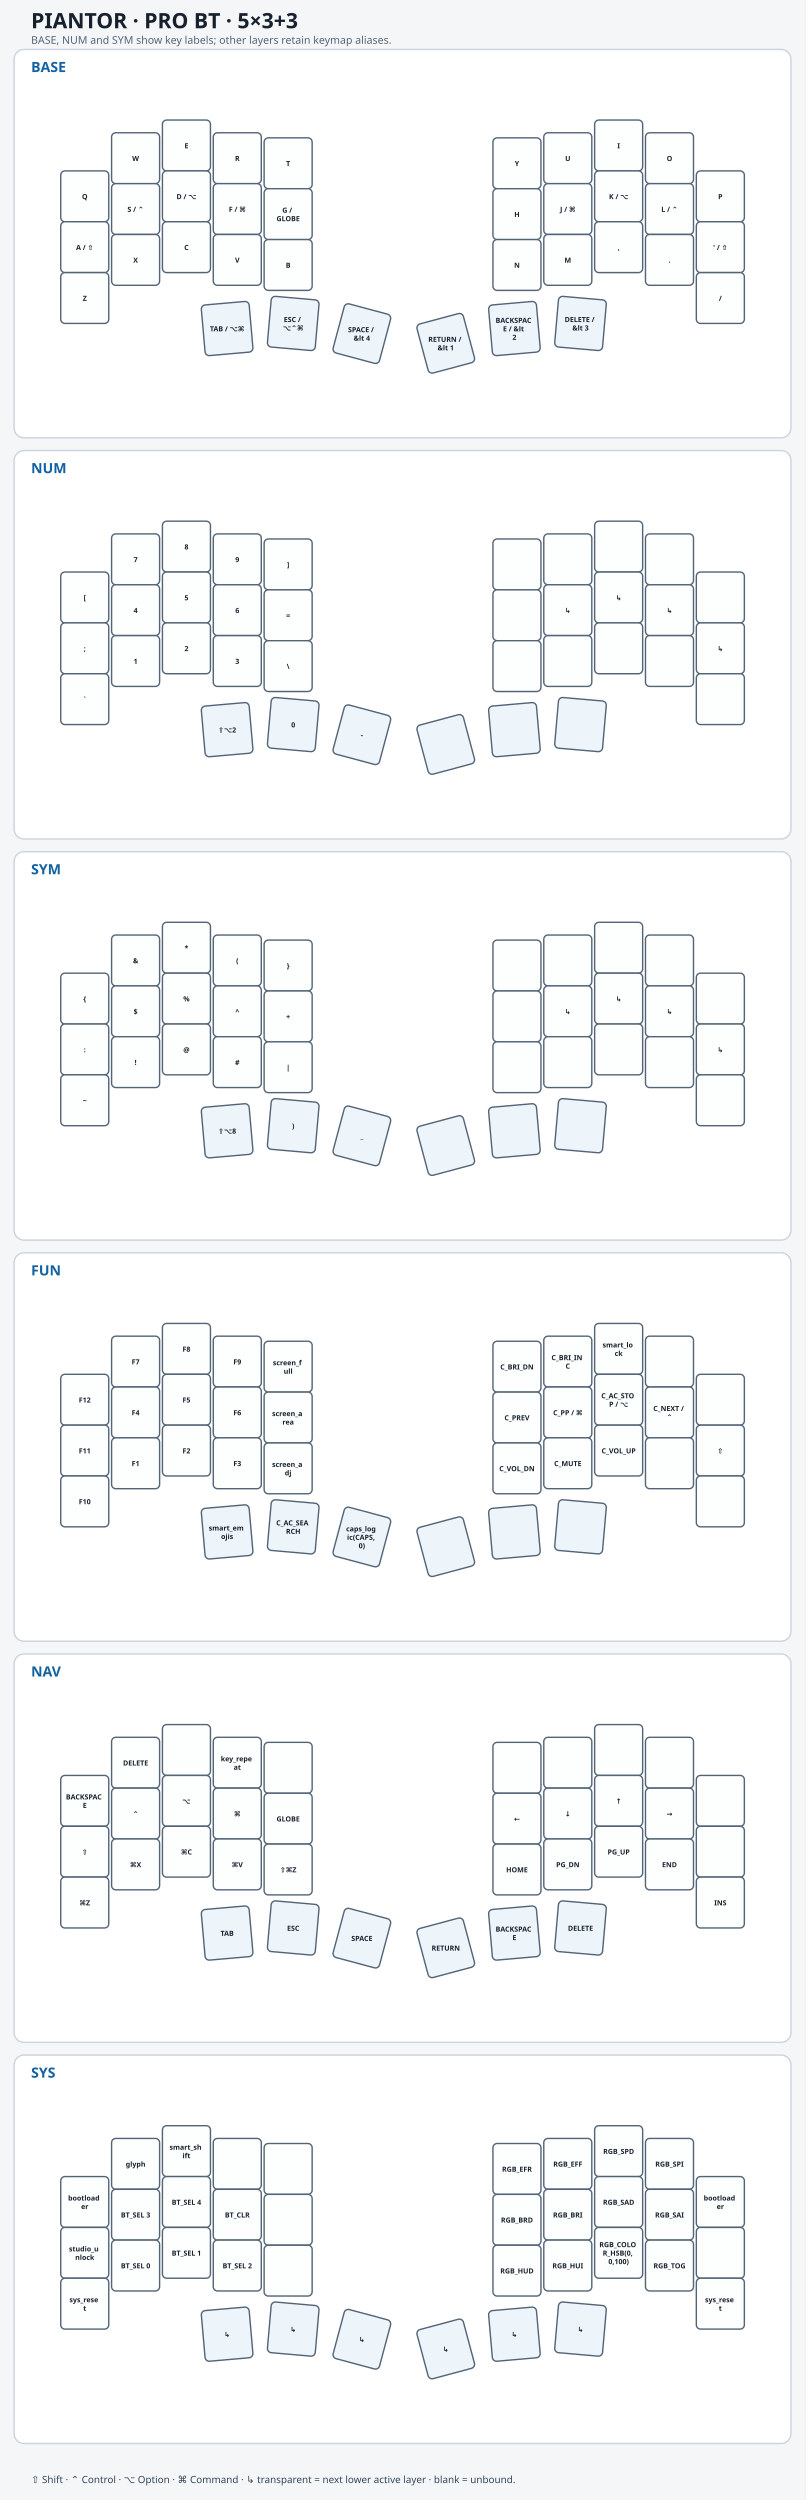
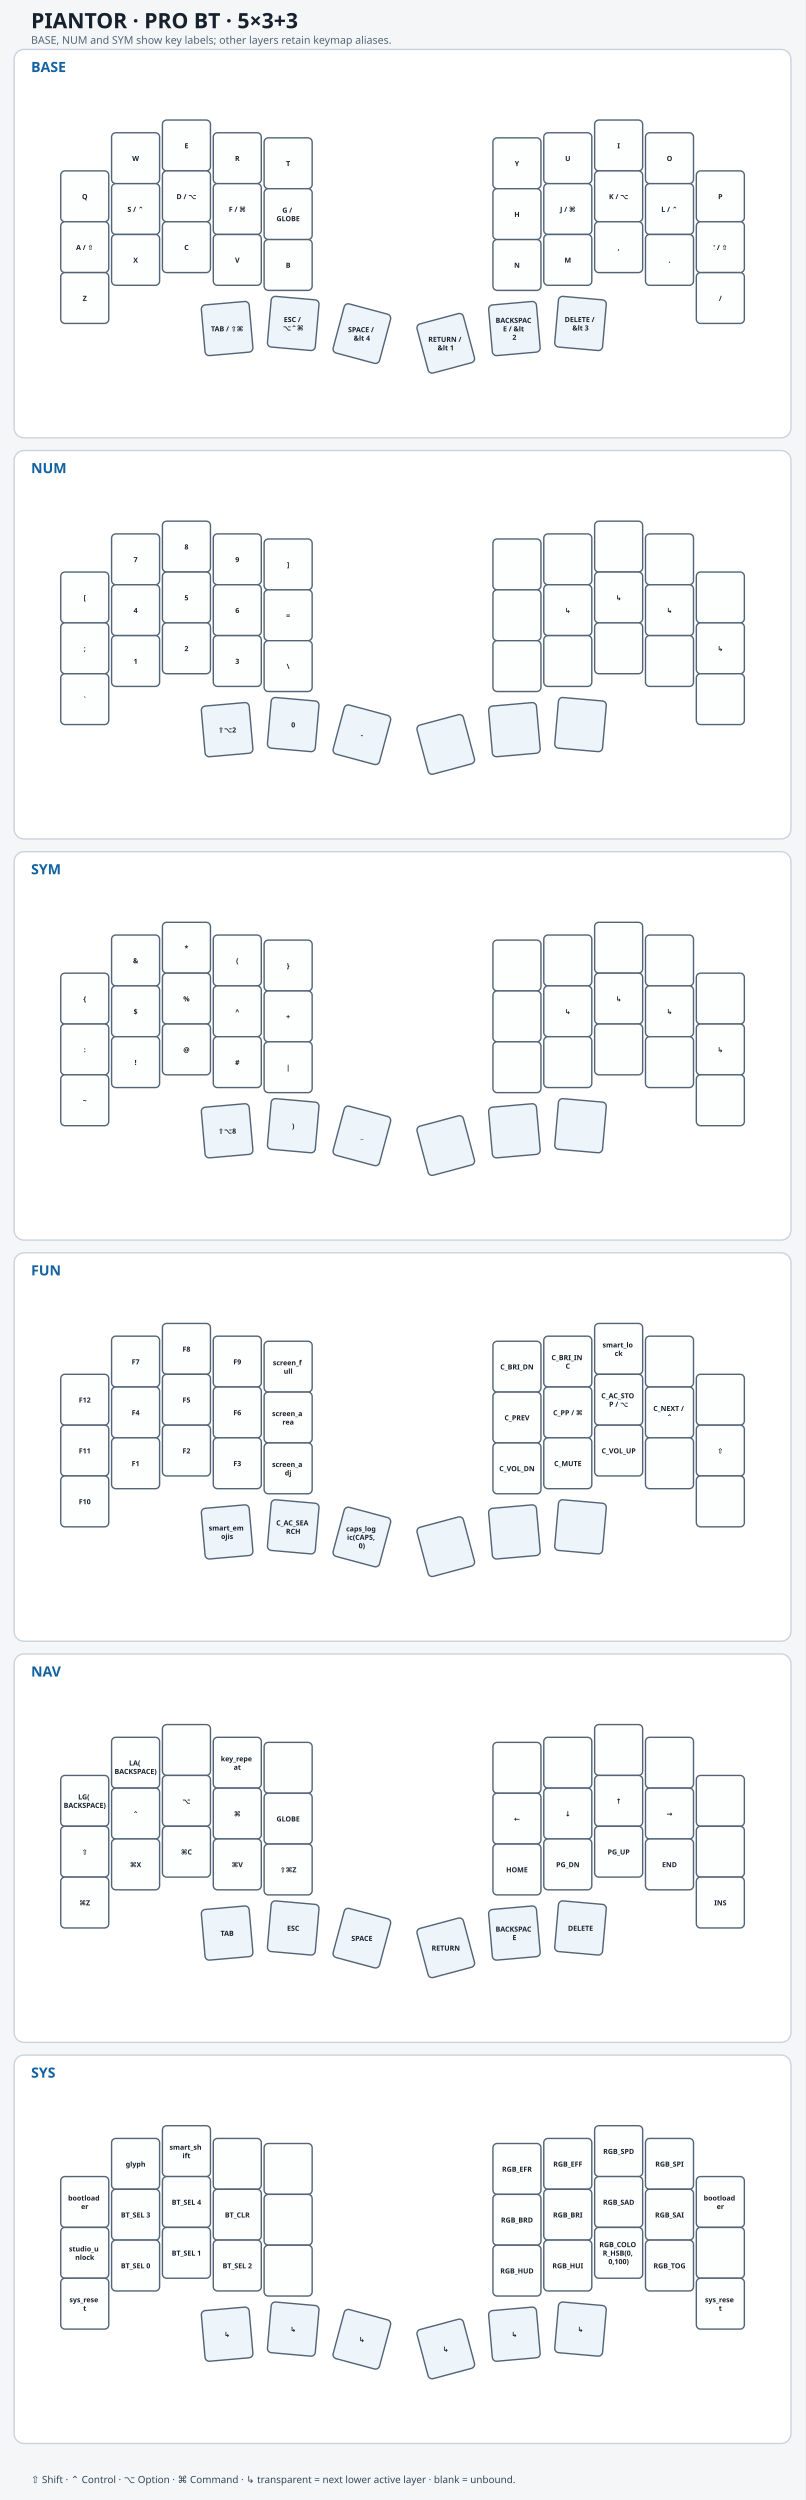
<svg xmlns="http://www.w3.org/2000/svg" width="1140" height="3540" viewBox="0 0 1140 3540">
  <defs>
    <style>
      .bg{fill:#f4f6f8}.card{fill:#fff;stroke:#cbd3dc;stroke-width:2}.key{fill:#fdfefe;stroke:#536477;stroke-width:2}.thumb{fill:#edf4fa;stroke:#536477;stroke-width:2}
      .title{font:700 30px system-ui,sans-serif;fill:#17212d}.sub{font:15px system-ui,sans-serif;fill:#536477}.layer{font:700 20px system-ui,sans-serif;fill:#1261a0}.legend{font:14px system-ui,sans-serif;fill:#34475a}.label{font:600 10px system-ui,sans-serif;fill:#17212d}
      </style>
  </defs>
  <rect class="bg" width="1140" height="3540" />
  <text class="title" x="44" y="40">PIANTOR · PRO BT · 5×3+3</text>
  <text class="sub" x="44" y="62">BASE, NUM and SYM show key labels; other layers retain keymap aliases.</text>
  <rect class="card" x="20" y="70" rx="14" width="1100" height="550" />
  <text class="layer" x="44" y="102">BASE</text>
  <g transform="rotate(0.0 120.0 278.0)">
    <rect class="key" x="86.0" y="242.0" rx="6" width="68" height="72.0" />
  </g>
  <text class="label" text-anchor="middle" x="120.0" y="282.0">
    <tspan x="120.0" dy="0">Q</tspan>
  </text>
  <g transform="rotate(0.0 192.0 224.0)">
    <rect class="key" x="158.0" y="188.0" rx="6" width="68" height="72.0" />
  </g>
  <text class="label" text-anchor="middle" x="192.0" y="228.0">
    <tspan x="192.0" dy="0">W</tspan>
  </text>
  <g transform="rotate(0.0 264.0 206.0)">
    <rect class="key" x="230.0" y="170.0" rx="6" width="68" height="72.0" />
  </g>
  <text class="label" text-anchor="middle" x="264.0" y="210.0">
    <tspan x="264.0" dy="0">E</tspan>
  </text>
  <g transform="rotate(0.0 336.0 224.0)">
    <rect class="key" x="302.0" y="188.0" rx="6" width="68" height="72.0" />
  </g>
  <text class="label" text-anchor="middle" x="336.0" y="228.0">
    <tspan x="336.0" dy="0">R</tspan>
  </text>
  <g transform="rotate(0.0 408.0 231.2)">
    <rect class="key" x="374.0" y="195.2" rx="6" width="68" height="72.0" />
  </g>
  <text class="label" text-anchor="middle" x="408.0" y="235.2">
    <tspan x="408.0" dy="0">T</tspan>
  </text>
  <g transform="rotate(0.0 732.0 231.2)">
    <rect class="key" x="698.0" y="195.2" rx="6" width="68" height="72.0" />
  </g>
  <text class="label" text-anchor="middle" x="732.0" y="235.2">
    <tspan x="732.0" dy="0">Y</tspan>
  </text>
  <g transform="rotate(0.0 804.0 224.0)">
    <rect class="key" x="770.0" y="188.0" rx="6" width="68" height="72.0" />
  </g>
  <text class="label" text-anchor="middle" x="804.0" y="228.0">
    <tspan x="804.0" dy="0">U</tspan>
  </text>
  <g transform="rotate(0.0 876.0 206.0)">
    <rect class="key" x="842.0" y="170.0" rx="6" width="68" height="72.0" />
  </g>
  <text class="label" text-anchor="middle" x="876.0" y="210.0">
    <tspan x="876.0" dy="0">I</tspan>
  </text>
  <g transform="rotate(0.0 948.0 224.0)">
    <rect class="key" x="914.0" y="188.0" rx="6" width="68" height="72.0" />
  </g>
  <text class="label" text-anchor="middle" x="948.0" y="228.0">
    <tspan x="948.0" dy="0">O</tspan>
  </text>
  <g transform="rotate(0.0 1020.0 278.0)">
    <rect class="key" x="986.0" y="242.0" rx="6" width="68" height="72.0" />
  </g>
  <text class="label" text-anchor="middle" x="1020.0" y="282.0">
    <tspan x="1020.0" dy="0">P</tspan>
  </text>
  <g transform="rotate(0.0 120.0 350.0)">
    <rect class="key" x="86.0" y="314.0" rx="6" width="68" height="72.0" />
  </g>
  <text class="label" text-anchor="middle" x="120.0" y="354.0">
    <tspan x="120.0" dy="0">A / ⇧</tspan>
  </text>
  <g transform="rotate(0.0 192.0 296.0)">
    <rect class="key" x="158.0" y="260.0" rx="6" width="68" height="72.0" />
  </g>
  <text class="label" text-anchor="middle" x="192.0" y="300.0">
    <tspan x="192.0" dy="0">S / ⌃</tspan>
  </text>
  <g transform="rotate(0.0 264.0 278.0)">
    <rect class="key" x="230.0" y="242.0" rx="6" width="68" height="72.0" />
  </g>
  <text class="label" text-anchor="middle" x="264.0" y="282.0">
    <tspan x="264.0" dy="0">D / ⌥</tspan>
  </text>
  <g transform="rotate(0.0 336.0 296.0)">
    <rect class="key" x="302.0" y="260.0" rx="6" width="68" height="72.0" />
  </g>
  <text class="label" text-anchor="middle" x="336.0" y="300.0">
    <tspan x="336.0" dy="0">F / ⌘</tspan>
  </text>
  <g transform="rotate(0.0 408.0 303.2)">
    <rect class="key" x="374.0" y="267.2" rx="6" width="68" height="72.0" />
  </g>
  <text class="label" text-anchor="middle" x="408.0" y="301.2">
    <tspan x="408.0" dy="0">G /</tspan>
    <tspan x="408.0" dy="12">GLOBE</tspan>
  </text>
  <g transform="rotate(0.0 732.0 303.2)">
    <rect class="key" x="698.0" y="267.2" rx="6" width="68" height="72.0" />
  </g>
  <text class="label" text-anchor="middle" x="732.0" y="307.2">
    <tspan x="732.0" dy="0">H</tspan>
  </text>
  <g transform="rotate(0.0 804.0 296.0)">
    <rect class="key" x="770.0" y="260.0" rx="6" width="68" height="72.0" />
  </g>
  <text class="label" text-anchor="middle" x="804.0" y="300.0">
    <tspan x="804.0" dy="0">J / ⌘</tspan>
  </text>
  <g transform="rotate(0.0 876.0 278.0)">
    <rect class="key" x="842.0" y="242.0" rx="6" width="68" height="72.0" />
  </g>
  <text class="label" text-anchor="middle" x="876.0" y="282.0">
    <tspan x="876.0" dy="0">K / ⌥</tspan>
  </text>
  <g transform="rotate(0.0 948.0 296.0)">
    <rect class="key" x="914.0" y="260.0" rx="6" width="68" height="72.0" />
  </g>
  <text class="label" text-anchor="middle" x="948.0" y="300.0">
    <tspan x="948.0" dy="0">L / ⌃</tspan>
  </text>
  <g transform="rotate(0.0 1020.0 350.0)">
    <rect class="key" x="986.0" y="314.0" rx="6" width="68" height="72.0" />
  </g>
  <text class="label" text-anchor="middle" x="1020.0" y="354.0">
    <tspan x="1020.0" dy="0">' / ⇧</tspan>
  </text>
  <g transform="rotate(0.0 120.0 422.0)">
    <rect class="key" x="86.0" y="386.0" rx="6" width="68" height="72.0" />
  </g>
  <text class="label" text-anchor="middle" x="120.0" y="426.0">
    <tspan x="120.0" dy="0">Z</tspan>
  </text>
  <g transform="rotate(0.0 192.0 368.0)">
    <rect class="key" x="158.0" y="332.0" rx="6" width="68" height="72.0" />
  </g>
  <text class="label" text-anchor="middle" x="192.0" y="372.0">
    <tspan x="192.0" dy="0">X</tspan>
  </text>
  <g transform="rotate(0.0 264.0 350.0)">
    <rect class="key" x="230.0" y="314.0" rx="6" width="68" height="72.0" />
  </g>
  <text class="label" text-anchor="middle" x="264.0" y="354.0">
    <tspan x="264.0" dy="0">C</tspan>
  </text>
  <g transform="rotate(0.0 336.0 368.0)">
    <rect class="key" x="302.0" y="332.0" rx="6" width="68" height="72.0" />
  </g>
  <text class="label" text-anchor="middle" x="336.0" y="372.0">
    <tspan x="336.0" dy="0">V</tspan>
  </text>
  <g transform="rotate(0.0 408.0 375.2)">
    <rect class="key" x="374.0" y="339.2" rx="6" width="68" height="72.0" />
  </g>
  <text class="label" text-anchor="middle" x="408.0" y="379.2">
    <tspan x="408.0" dy="0">B</tspan>
  </text>
  <g transform="rotate(0.0 732.0 375.2)">
    <rect class="key" x="698.0" y="339.2" rx="6" width="68" height="72.0" />
  </g>
  <text class="label" text-anchor="middle" x="732.0" y="379.2">
    <tspan x="732.0" dy="0">N</tspan>
  </text>
  <g transform="rotate(0.0 804.0 368.0)">
    <rect class="key" x="770.0" y="332.0" rx="6" width="68" height="72.0" />
  </g>
  <text class="label" text-anchor="middle" x="804.0" y="372.0">
    <tspan x="804.0" dy="0">M</tspan>
  </text>
  <g transform="rotate(0.0 876.0 350.0)">
    <rect class="key" x="842.0" y="314.0" rx="6" width="68" height="72.0" />
  </g>
  <text class="label" text-anchor="middle" x="876.0" y="354.0">
    <tspan x="876.0" dy="0">,</tspan>
  </text>
  <g transform="rotate(0.0 948.0 368.0)">
    <rect class="key" x="914.0" y="332.0" rx="6" width="68" height="72.0" />
  </g>
  <text class="label" text-anchor="middle" x="948.0" y="372.0">
    <tspan x="948.0" dy="0">.</tspan>
  </text>
  <g transform="rotate(0.0 1020.0 422.0)">
    <rect class="key" x="986.0" y="386.0" rx="6" width="68" height="72.0" />
  </g>
  <text class="label" text-anchor="middle" x="1020.0" y="426.0">
    <tspan x="1020.0" dy="0">/</tspan>
  </text>
  <g transform="rotate(-5.0 321.6 465.2)">
    <rect class="thumb" x="287.6" y="429.2" rx="6" width="68" height="72.0" />
  </g>
  <text class="label" text-anchor="middle" x="321.6" y="469.2">
-     <tspan x="321.6" dy="0">TAB / ⌥⌘</tspan>
+     <tspan x="321.6" dy="0">TAB / ⇧⌘</tspan>
  </text>
  <g transform="rotate(5.0 415.2 458.0)">
    <rect class="thumb" x="381.2" y="422.0" rx="6" width="68" height="72.0" />
  </g>
  <text class="label" text-anchor="middle" x="415.2" y="456.0">
    <tspan x="415.2" dy="0">ESC /</tspan>
    <tspan x="415.2" dy="12">⌥⌃⌘</tspan>
  </text>
  <g transform="rotate(15.0 512.4 472.4)">
    <rect class="thumb" x="478.4" y="436.4" rx="6" width="68" height="72.0" />
  </g>
  <text class="label" text-anchor="middle" x="512.4" y="470.4">
    <tspan x="512.4" dy="0">SPACE /</tspan>
    <tspan x="512.4" dy="12">&amp;lt 4</tspan>
  </text>
  <g transform="rotate(-15.0 631.2 486.1)">
    <rect class="thumb" x="597.2" y="450.1" rx="6" width="68" height="72.0" />
  </g>
  <text class="label" text-anchor="middle" x="631.2" y="484.1">
    <tspan x="631.2" dy="0">RETURN /</tspan>
    <tspan x="631.2" dy="12">&amp;lt 1</tspan>
  </text>
  <g transform="rotate(-5.0 728.4 465.2)">
    <rect class="thumb" x="694.4" y="429.2" rx="6" width="68" height="72.0" />
  </g>
  <text class="label" text-anchor="middle" x="728.4" y="457.2">
    <tspan x="728.4" dy="0">BACKSPAC</tspan>
    <tspan x="728.4" dy="12">E / &amp;lt</tspan>
    <tspan x="728.4" dy="12">2</tspan>
  </text>
  <g transform="rotate(5.0 822.0 458.0)">
    <rect class="thumb" x="788.0" y="422.0" rx="6" width="68" height="72.0" />
  </g>
  <text class="label" text-anchor="middle" x="822.0" y="456.0">
    <tspan x="822.0" dy="0">DELETE /</tspan>
    <tspan x="822.0" dy="12">&amp;lt 3</tspan>
  </text>
  <rect class="card" x="20" y="638" rx="14" width="1100" height="550" />
  <text class="layer" x="44" y="670">NUM</text>
  <g transform="rotate(0.0 120.0 846.0)">
    <rect class="key" x="86.0" y="810.0" rx="6" width="68" height="72.0" />
  </g>
  <text class="label" text-anchor="middle" x="120.0" y="850.0">
    <tspan x="120.0" dy="0">[</tspan>
  </text>
  <g transform="rotate(0.0 192.0 792.0)">
    <rect class="key" x="158.0" y="756.0" rx="6" width="68" height="72.0" />
  </g>
  <text class="label" text-anchor="middle" x="192.0" y="796.0">
    <tspan x="192.0" dy="0">7</tspan>
  </text>
  <g transform="rotate(0.0 264.0 774.0)">
    <rect class="key" x="230.0" y="738.0" rx="6" width="68" height="72.0" />
  </g>
  <text class="label" text-anchor="middle" x="264.0" y="778.0">
    <tspan x="264.0" dy="0">8</tspan>
  </text>
  <g transform="rotate(0.0 336.0 792.0)">
    <rect class="key" x="302.0" y="756.0" rx="6" width="68" height="72.0" />
  </g>
  <text class="label" text-anchor="middle" x="336.0" y="796.0">
    <tspan x="336.0" dy="0">9</tspan>
  </text>
  <g transform="rotate(0.0 408.0 799.2)">
    <rect class="key" x="374.0" y="763.2" rx="6" width="68" height="72.0" />
  </g>
  <text class="label" text-anchor="middle" x="408.0" y="803.2">
    <tspan x="408.0" dy="0">]</tspan>
  </text>
  <g transform="rotate(0.0 732.0 799.2)">
    <rect class="key" x="698.0" y="763.2" rx="6" width="68" height="72.0" />
  </g>
  <g transform="rotate(0.0 804.0 792.0)">
    <rect class="key" x="770.0" y="756.0" rx="6" width="68" height="72.0" />
  </g>
  <g transform="rotate(0.0 876.0 774.0)">
    <rect class="key" x="842.0" y="738.0" rx="6" width="68" height="72.0" />
  </g>
  <g transform="rotate(0.0 948.0 792.0)">
    <rect class="key" x="914.0" y="756.0" rx="6" width="68" height="72.0" />
  </g>
  <g transform="rotate(0.0 1020.0 846.0)">
    <rect class="key" x="986.0" y="810.0" rx="6" width="68" height="72.0" />
  </g>
  <g transform="rotate(0.0 120.0 918.0)">
    <rect class="key" x="86.0" y="882.0" rx="6" width="68" height="72.0" />
  </g>
  <text class="label" text-anchor="middle" x="120.0" y="922.0">
    <tspan x="120.0" dy="0">;</tspan>
  </text>
  <g transform="rotate(0.0 192.0 864.0)">
    <rect class="key" x="158.0" y="828.0" rx="6" width="68" height="72.0" />
  </g>
  <text class="label" text-anchor="middle" x="192.0" y="868.0">
    <tspan x="192.0" dy="0">4</tspan>
  </text>
  <g transform="rotate(0.0 264.0 846.0)">
    <rect class="key" x="230.0" y="810.0" rx="6" width="68" height="72.0" />
  </g>
  <text class="label" text-anchor="middle" x="264.0" y="850.0">
    <tspan x="264.0" dy="0">5</tspan>
  </text>
  <g transform="rotate(0.0 336.0 864.0)">
    <rect class="key" x="302.0" y="828.0" rx="6" width="68" height="72.0" />
  </g>
  <text class="label" text-anchor="middle" x="336.0" y="868.0">
    <tspan x="336.0" dy="0">6</tspan>
  </text>
  <g transform="rotate(0.0 408.0 871.2)">
    <rect class="key" x="374.0" y="835.2" rx="6" width="68" height="72.0" />
  </g>
  <text class="label" text-anchor="middle" x="408.0" y="875.2">
    <tspan x="408.0" dy="0">=</tspan>
  </text>
  <g transform="rotate(0.0 732.0 871.2)">
    <rect class="key" x="698.0" y="835.2" rx="6" width="68" height="72.0" />
  </g>
  <g transform="rotate(0.0 804.0 864.0)">
    <rect class="key" x="770.0" y="828.0" rx="6" width="68" height="72.0" />
  </g>
  <text class="label" text-anchor="middle" x="804.0" y="868.0">
    <tspan x="804.0" dy="0">↳</tspan>
  </text>
  <g transform="rotate(0.0 876.0 846.0)">
    <rect class="key" x="842.0" y="810.0" rx="6" width="68" height="72.0" />
  </g>
  <text class="label" text-anchor="middle" x="876.0" y="850.0">
    <tspan x="876.0" dy="0">↳</tspan>
  </text>
  <g transform="rotate(0.0 948.0 864.0)">
    <rect class="key" x="914.0" y="828.0" rx="6" width="68" height="72.0" />
  </g>
  <text class="label" text-anchor="middle" x="948.0" y="868.0">
    <tspan x="948.0" dy="0">↳</tspan>
  </text>
  <g transform="rotate(0.0 1020.0 918.0)">
    <rect class="key" x="986.0" y="882.0" rx="6" width="68" height="72.0" />
  </g>
  <text class="label" text-anchor="middle" x="1020.0" y="922.0">
    <tspan x="1020.0" dy="0">↳</tspan>
  </text>
  <g transform="rotate(0.0 120.0 990.0)">
    <rect class="key" x="86.0" y="954.0" rx="6" width="68" height="72.0" />
  </g>
  <text class="label" text-anchor="middle" x="120.0" y="994.0">
    <tspan x="120.0" dy="0">`</tspan>
  </text>
  <g transform="rotate(0.0 192.0 936.0)">
    <rect class="key" x="158.0" y="900.0" rx="6" width="68" height="72.0" />
  </g>
  <text class="label" text-anchor="middle" x="192.0" y="940.0">
    <tspan x="192.0" dy="0">1</tspan>
  </text>
  <g transform="rotate(0.0 264.0 918.0)">
    <rect class="key" x="230.0" y="882.0" rx="6" width="68" height="72.0" />
  </g>
  <text class="label" text-anchor="middle" x="264.0" y="922.0">
    <tspan x="264.0" dy="0">2</tspan>
  </text>
  <g transform="rotate(0.0 336.0 936.0)">
    <rect class="key" x="302.0" y="900.0" rx="6" width="68" height="72.0" />
  </g>
  <text class="label" text-anchor="middle" x="336.0" y="940.0">
    <tspan x="336.0" dy="0">3</tspan>
  </text>
  <g transform="rotate(0.0 408.0 943.2)">
    <rect class="key" x="374.0" y="907.2" rx="6" width="68" height="72.0" />
  </g>
  <text class="label" text-anchor="middle" x="408.0" y="947.2">
    <tspan x="408.0" dy="0">\</tspan>
  </text>
  <g transform="rotate(0.0 732.0 943.2)">
    <rect class="key" x="698.0" y="907.2" rx="6" width="68" height="72.0" />
  </g>
  <g transform="rotate(0.0 804.0 936.0)">
    <rect class="key" x="770.0" y="900.0" rx="6" width="68" height="72.0" />
  </g>
  <g transform="rotate(0.0 876.0 918.0)">
    <rect class="key" x="842.0" y="882.0" rx="6" width="68" height="72.0" />
  </g>
  <g transform="rotate(0.0 948.0 936.0)">
    <rect class="key" x="914.0" y="900.0" rx="6" width="68" height="72.0" />
  </g>
  <g transform="rotate(0.0 1020.0 990.0)">
    <rect class="key" x="986.0" y="954.0" rx="6" width="68" height="72.0" />
  </g>
  <g transform="rotate(-5.0 321.6 1033.2)">
    <rect class="thumb" x="287.6" y="997.2" rx="6" width="68" height="72.0" />
  </g>
  <text class="label" text-anchor="middle" x="321.6" y="1037.2">
    <tspan x="321.6" dy="0">⇧⌥2</tspan>
  </text>
  <g transform="rotate(5.0 415.2 1026.0)">
    <rect class="thumb" x="381.2" y="990.0" rx="6" width="68" height="72.0" />
  </g>
  <text class="label" text-anchor="middle" x="415.2" y="1030.0">
    <tspan x="415.2" dy="0">0</tspan>
  </text>
  <g transform="rotate(15.0 512.4 1040.4)">
    <rect class="thumb" x="478.4" y="1004.4" rx="6" width="68" height="72.0" />
  </g>
  <text class="label" text-anchor="middle" x="512.4" y="1044.4">
    <tspan x="512.4" dy="0">-</tspan>
  </text>
  <g transform="rotate(-15.0 631.2 1054.1)">
    <rect class="thumb" x="597.2" y="1018.1" rx="6" width="68" height="72.0" />
  </g>
  <g transform="rotate(-5.0 728.4 1033.2)">
    <rect class="thumb" x="694.4" y="997.2" rx="6" width="68" height="72.0" />
  </g>
  <g transform="rotate(5.0 822.0 1026.0)">
    <rect class="thumb" x="788.0" y="990.0" rx="6" width="68" height="72.0" />
  </g>
  <rect class="card" x="20" y="1206" rx="14" width="1100" height="550" />
  <text class="layer" x="44" y="1238">SYM</text>
  <g transform="rotate(0.0 120.0 1414.0)">
    <rect class="key" x="86.0" y="1378.0" rx="6" width="68" height="72.0" />
  </g>
  <text class="label" text-anchor="middle" x="120.0" y="1418.0">
    <tspan x="120.0" dy="0">{</tspan>
  </text>
  <g transform="rotate(0.0 192.0 1360.0)">
    <rect class="key" x="158.0" y="1324.0" rx="6" width="68" height="72.0" />
  </g>
  <text class="label" text-anchor="middle" x="192.0" y="1364.0">
    <tspan x="192.0" dy="0">&amp;</tspan>
  </text>
  <g transform="rotate(0.0 264.0 1342.0)">
    <rect class="key" x="230.0" y="1306.0" rx="6" width="68" height="72.0" />
  </g>
  <text class="label" text-anchor="middle" x="264.0" y="1346.0">
    <tspan x="264.0" dy="0">*</tspan>
  </text>
  <g transform="rotate(0.0 336.0 1360.0)">
    <rect class="key" x="302.0" y="1324.0" rx="6" width="68" height="72.0" />
  </g>
  <text class="label" text-anchor="middle" x="336.0" y="1364.0">
    <tspan x="336.0" dy="0">(</tspan>
  </text>
  <g transform="rotate(0.0 408.0 1367.2)">
    <rect class="key" x="374.0" y="1331.2" rx="6" width="68" height="72.0" />
  </g>
  <text class="label" text-anchor="middle" x="408.0" y="1371.2">
    <tspan x="408.0" dy="0">}</tspan>
  </text>
  <g transform="rotate(0.0 732.0 1367.2)">
    <rect class="key" x="698.0" y="1331.2" rx="6" width="68" height="72.0" />
  </g>
  <g transform="rotate(0.0 804.0 1360.0)">
    <rect class="key" x="770.0" y="1324.0" rx="6" width="68" height="72.0" />
  </g>
  <g transform="rotate(0.0 876.0 1342.0)">
    <rect class="key" x="842.0" y="1306.0" rx="6" width="68" height="72.0" />
  </g>
  <g transform="rotate(0.0 948.0 1360.0)">
    <rect class="key" x="914.0" y="1324.0" rx="6" width="68" height="72.0" />
  </g>
  <g transform="rotate(0.0 1020.0 1414.0)">
    <rect class="key" x="986.0" y="1378.0" rx="6" width="68" height="72.0" />
  </g>
  <g transform="rotate(0.0 120.0 1486.0)">
    <rect class="key" x="86.0" y="1450.0" rx="6" width="68" height="72.0" />
  </g>
  <text class="label" text-anchor="middle" x="120.0" y="1490.0">
    <tspan x="120.0" dy="0">:</tspan>
  </text>
  <g transform="rotate(0.0 192.0 1432.0)">
    <rect class="key" x="158.0" y="1396.0" rx="6" width="68" height="72.0" />
  </g>
  <text class="label" text-anchor="middle" x="192.0" y="1436.0">
    <tspan x="192.0" dy="0">$</tspan>
  </text>
  <g transform="rotate(0.0 264.0 1414.0)">
    <rect class="key" x="230.0" y="1378.0" rx="6" width="68" height="72.0" />
  </g>
  <text class="label" text-anchor="middle" x="264.0" y="1418.0">
    <tspan x="264.0" dy="0">%</tspan>
  </text>
  <g transform="rotate(0.0 336.0 1432.0)">
    <rect class="key" x="302.0" y="1396.0" rx="6" width="68" height="72.0" />
  </g>
  <text class="label" text-anchor="middle" x="336.0" y="1436.0">
    <tspan x="336.0" dy="0">^</tspan>
  </text>
  <g transform="rotate(0.0 408.0 1439.2)">
    <rect class="key" x="374.0" y="1403.2" rx="6" width="68" height="72.0" />
  </g>
  <text class="label" text-anchor="middle" x="408.0" y="1443.2">
    <tspan x="408.0" dy="0">+</tspan>
  </text>
  <g transform="rotate(0.0 732.0 1439.2)">
    <rect class="key" x="698.0" y="1403.2" rx="6" width="68" height="72.0" />
  </g>
  <g transform="rotate(0.0 804.0 1432.0)">
    <rect class="key" x="770.0" y="1396.0" rx="6" width="68" height="72.0" />
  </g>
  <text class="label" text-anchor="middle" x="804.0" y="1436.0">
    <tspan x="804.0" dy="0">↳</tspan>
  </text>
  <g transform="rotate(0.0 876.0 1414.0)">
    <rect class="key" x="842.0" y="1378.0" rx="6" width="68" height="72.0" />
  </g>
  <text class="label" text-anchor="middle" x="876.0" y="1418.0">
    <tspan x="876.0" dy="0">↳</tspan>
  </text>
  <g transform="rotate(0.0 948.0 1432.0)">
    <rect class="key" x="914.0" y="1396.0" rx="6" width="68" height="72.0" />
  </g>
  <text class="label" text-anchor="middle" x="948.0" y="1436.0">
    <tspan x="948.0" dy="0">↳</tspan>
  </text>
  <g transform="rotate(0.0 1020.0 1486.0)">
    <rect class="key" x="986.0" y="1450.0" rx="6" width="68" height="72.0" />
  </g>
  <text class="label" text-anchor="middle" x="1020.0" y="1490.0">
    <tspan x="1020.0" dy="0">↳</tspan>
  </text>
  <g transform="rotate(0.0 120.0 1558.0)">
    <rect class="key" x="86.0" y="1522.0" rx="6" width="68" height="72.0" />
  </g>
  <text class="label" text-anchor="middle" x="120.0" y="1562.0">
    <tspan x="120.0" dy="0">~</tspan>
  </text>
  <g transform="rotate(0.0 192.0 1504.0)">
    <rect class="key" x="158.0" y="1468.0" rx="6" width="68" height="72.0" />
  </g>
  <text class="label" text-anchor="middle" x="192.0" y="1508.0">
    <tspan x="192.0" dy="0">!</tspan>
  </text>
  <g transform="rotate(0.0 264.0 1486.0)">
    <rect class="key" x="230.0" y="1450.0" rx="6" width="68" height="72.0" />
  </g>
  <text class="label" text-anchor="middle" x="264.0" y="1490.0">
    <tspan x="264.0" dy="0">@</tspan>
  </text>
  <g transform="rotate(0.0 336.0 1504.0)">
    <rect class="key" x="302.0" y="1468.0" rx="6" width="68" height="72.0" />
  </g>
  <text class="label" text-anchor="middle" x="336.0" y="1508.0">
    <tspan x="336.0" dy="0">#</tspan>
  </text>
  <g transform="rotate(0.0 408.0 1511.2)">
    <rect class="key" x="374.0" y="1475.2" rx="6" width="68" height="72.0" />
  </g>
  <text class="label" text-anchor="middle" x="408.0" y="1515.2">
    <tspan x="408.0" dy="0">|</tspan>
  </text>
  <g transform="rotate(0.0 732.0 1511.2)">
    <rect class="key" x="698.0" y="1475.2" rx="6" width="68" height="72.0" />
  </g>
  <g transform="rotate(0.0 804.0 1504.0)">
    <rect class="key" x="770.0" y="1468.0" rx="6" width="68" height="72.0" />
  </g>
  <g transform="rotate(0.0 876.0 1486.0)">
    <rect class="key" x="842.0" y="1450.0" rx="6" width="68" height="72.0" />
  </g>
  <g transform="rotate(0.0 948.0 1504.0)">
    <rect class="key" x="914.0" y="1468.0" rx="6" width="68" height="72.0" />
  </g>
  <g transform="rotate(0.0 1020.0 1558.0)">
    <rect class="key" x="986.0" y="1522.0" rx="6" width="68" height="72.0" />
  </g>
  <g transform="rotate(-5.0 321.6 1601.2)">
    <rect class="thumb" x="287.6" y="1565.2" rx="6" width="68" height="72.0" />
  </g>
  <text class="label" text-anchor="middle" x="321.6" y="1605.2">
    <tspan x="321.6" dy="0">⇧⌥8</tspan>
  </text>
  <g transform="rotate(5.0 415.2 1594.0)">
    <rect class="thumb" x="381.2" y="1558.0" rx="6" width="68" height="72.0" />
  </g>
  <text class="label" text-anchor="middle" x="415.2" y="1598.0">
    <tspan x="415.2" dy="0">)</tspan>
  </text>
  <g transform="rotate(15.0 512.4 1608.4)">
    <rect class="thumb" x="478.4" y="1572.4" rx="6" width="68" height="72.0" />
  </g>
  <text class="label" text-anchor="middle" x="512.4" y="1612.4">
    <tspan x="512.4" dy="0">_</tspan>
  </text>
  <g transform="rotate(-15.0 631.2 1622.1)">
    <rect class="thumb" x="597.2" y="1586.1" rx="6" width="68" height="72.0" />
  </g>
  <g transform="rotate(-5.0 728.4 1601.2)">
    <rect class="thumb" x="694.4" y="1565.2" rx="6" width="68" height="72.0" />
  </g>
  <g transform="rotate(5.0 822.0 1594.0)">
    <rect class="thumb" x="788.0" y="1558.0" rx="6" width="68" height="72.0" />
  </g>
  <rect class="card" x="20" y="1774" rx="14" width="1100" height="550" />
  <text class="layer" x="44" y="1806">FUN</text>
  <g transform="rotate(0.0 120.0 1982.0)">
    <rect class="key" x="86.0" y="1946.0" rx="6" width="68" height="72.0" />
  </g>
  <text class="label" text-anchor="middle" x="120.0" y="1986.0">
    <tspan x="120.0" dy="0">F12</tspan>
  </text>
  <g transform="rotate(0.0 192.0 1928.0)">
    <rect class="key" x="158.0" y="1892.0" rx="6" width="68" height="72.0" />
  </g>
  <text class="label" text-anchor="middle" x="192.0" y="1932.0">
    <tspan x="192.0" dy="0">F7</tspan>
  </text>
  <g transform="rotate(0.0 264.0 1910.0)">
    <rect class="key" x="230.0" y="1874.0" rx="6" width="68" height="72.0" />
  </g>
  <text class="label" text-anchor="middle" x="264.0" y="1914.0">
    <tspan x="264.0" dy="0">F8</tspan>
  </text>
  <g transform="rotate(0.0 336.0 1928.0)">
    <rect class="key" x="302.0" y="1892.0" rx="6" width="68" height="72.0" />
  </g>
  <text class="label" text-anchor="middle" x="336.0" y="1932.0">
    <tspan x="336.0" dy="0">F9</tspan>
  </text>
  <g transform="rotate(0.0 408.0 1935.2)">
    <rect class="key" x="374.0" y="1899.2" rx="6" width="68" height="72.0" />
  </g>
  <text class="label" text-anchor="middle" x="408.0" y="1933.2">
    <tspan x="408.0" dy="0">screen_f</tspan>
    <tspan x="408.0" dy="12">ull</tspan>
  </text>
  <g transform="rotate(0.0 732.0 1935.2)">
    <rect class="key" x="698.0" y="1899.2" rx="6" width="68" height="72.0" />
  </g>
  <text class="label" text-anchor="middle" x="732.0" y="1939.2">
    <tspan x="732.0" dy="0">C_BRI_DN</tspan>
  </text>
  <g transform="rotate(0.0 804.0 1928.0)">
    <rect class="key" x="770.0" y="1892.0" rx="6" width="68" height="72.0" />
  </g>
  <text class="label" text-anchor="middle" x="804.0" y="1926.0">
    <tspan x="804.0" dy="0">C_BRI_IN</tspan>
    <tspan x="804.0" dy="12">C</tspan>
  </text>
  <g transform="rotate(0.0 876.0 1910.0)">
    <rect class="key" x="842.0" y="1874.0" rx="6" width="68" height="72.0" />
  </g>
  <text class="label" text-anchor="middle" x="876.0" y="1908.0">
    <tspan x="876.0" dy="0">smart_lo</tspan>
    <tspan x="876.0" dy="12">ck</tspan>
  </text>
  <g transform="rotate(0.0 948.0 1928.0)">
    <rect class="key" x="914.0" y="1892.0" rx="6" width="68" height="72.0" />
  </g>
  <g transform="rotate(0.0 1020.0 1982.0)">
    <rect class="key" x="986.0" y="1946.0" rx="6" width="68" height="72.0" />
  </g>
  <g transform="rotate(0.0 120.0 2054.0)">
    <rect class="key" x="86.0" y="2018.0" rx="6" width="68" height="72.0" />
  </g>
  <text class="label" text-anchor="middle" x="120.0" y="2058.0">
    <tspan x="120.0" dy="0">F11</tspan>
  </text>
  <g transform="rotate(0.0 192.0 2000.0)">
    <rect class="key" x="158.0" y="1964.0" rx="6" width="68" height="72.0" />
  </g>
  <text class="label" text-anchor="middle" x="192.0" y="2004.0">
    <tspan x="192.0" dy="0">F4</tspan>
  </text>
  <g transform="rotate(0.0 264.0 1982.0)">
    <rect class="key" x="230.0" y="1946.0" rx="6" width="68" height="72.0" />
  </g>
  <text class="label" text-anchor="middle" x="264.0" y="1986.0">
    <tspan x="264.0" dy="0">F5</tspan>
  </text>
  <g transform="rotate(0.0 336.0 2000.0)">
    <rect class="key" x="302.0" y="1964.0" rx="6" width="68" height="72.0" />
  </g>
  <text class="label" text-anchor="middle" x="336.0" y="2004.0">
    <tspan x="336.0" dy="0">F6</tspan>
  </text>
  <g transform="rotate(0.0 408.0 2007.2)">
    <rect class="key" x="374.0" y="1971.2" rx="6" width="68" height="72.0" />
  </g>
  <text class="label" text-anchor="middle" x="408.0" y="2005.2">
    <tspan x="408.0" dy="0">screen_a</tspan>
    <tspan x="408.0" dy="12">rea</tspan>
  </text>
  <g transform="rotate(0.0 732.0 2007.2)">
    <rect class="key" x="698.0" y="1971.2" rx="6" width="68" height="72.0" />
  </g>
  <text class="label" text-anchor="middle" x="732.0" y="2011.2">
    <tspan x="732.0" dy="0">C_PREV</tspan>
  </text>
  <g transform="rotate(0.0 804.0 2000.0)">
    <rect class="key" x="770.0" y="1964.0" rx="6" width="68" height="72.0" />
  </g>
  <text class="label" text-anchor="middle" x="804.0" y="2004.0">
    <tspan x="804.0" dy="0">C_PP / ⌘</tspan>
  </text>
  <g transform="rotate(0.0 876.0 1982.0)">
    <rect class="key" x="842.0" y="1946.0" rx="6" width="68" height="72.0" />
  </g>
  <text class="label" text-anchor="middle" x="876.0" y="1980.0">
    <tspan x="876.0" dy="0">C_AC_STO</tspan>
    <tspan x="876.0" dy="12">P / ⌥</tspan>
  </text>
  <g transform="rotate(0.0 948.0 2000.0)">
    <rect class="key" x="914.0" y="1964.0" rx="6" width="68" height="72.0" />
  </g>
  <text class="label" text-anchor="middle" x="948.0" y="1998.0">
    <tspan x="948.0" dy="0">C_NEXT /</tspan>
    <tspan x="948.0" dy="12">⌃</tspan>
  </text>
  <g transform="rotate(0.0 1020.0 2054.0)">
    <rect class="key" x="986.0" y="2018.0" rx="6" width="68" height="72.0" />
  </g>
  <text class="label" text-anchor="middle" x="1020.0" y="2058.0">
    <tspan x="1020.0" dy="0">⇧</tspan>
  </text>
  <g transform="rotate(0.0 120.0 2126.0)">
    <rect class="key" x="86.0" y="2090.0" rx="6" width="68" height="72.0" />
  </g>
  <text class="label" text-anchor="middle" x="120.0" y="2130.0">
    <tspan x="120.0" dy="0">F10</tspan>
  </text>
  <g transform="rotate(0.0 192.0 2072.0)">
    <rect class="key" x="158.0" y="2036.0" rx="6" width="68" height="72.0" />
  </g>
  <text class="label" text-anchor="middle" x="192.0" y="2076.0">
    <tspan x="192.0" dy="0">F1</tspan>
  </text>
  <g transform="rotate(0.0 264.0 2054.0)">
    <rect class="key" x="230.0" y="2018.0" rx="6" width="68" height="72.0" />
  </g>
  <text class="label" text-anchor="middle" x="264.0" y="2058.0">
    <tspan x="264.0" dy="0">F2</tspan>
  </text>
  <g transform="rotate(0.0 336.0 2072.0)">
    <rect class="key" x="302.0" y="2036.0" rx="6" width="68" height="72.0" />
  </g>
  <text class="label" text-anchor="middle" x="336.0" y="2076.0">
    <tspan x="336.0" dy="0">F3</tspan>
  </text>
  <g transform="rotate(0.0 408.0 2079.2)">
    <rect class="key" x="374.0" y="2043.2" rx="6" width="68" height="72.0" />
  </g>
  <text class="label" text-anchor="middle" x="408.0" y="2077.2">
    <tspan x="408.0" dy="0">screen_a</tspan>
    <tspan x="408.0" dy="12">dj</tspan>
  </text>
  <g transform="rotate(0.0 732.0 2079.2)">
    <rect class="key" x="698.0" y="2043.2" rx="6" width="68" height="72.0" />
  </g>
  <text class="label" text-anchor="middle" x="732.0" y="2083.2">
    <tspan x="732.0" dy="0">C_VOL_DN</tspan>
  </text>
  <g transform="rotate(0.0 804.0 2072.0)">
    <rect class="key" x="770.0" y="2036.0" rx="6" width="68" height="72.0" />
  </g>
  <text class="label" text-anchor="middle" x="804.0" y="2076.0">
    <tspan x="804.0" dy="0">C_MUTE</tspan>
  </text>
  <g transform="rotate(0.0 876.0 2054.0)">
    <rect class="key" x="842.0" y="2018.0" rx="6" width="68" height="72.0" />
  </g>
  <text class="label" text-anchor="middle" x="876.0" y="2058.0">
    <tspan x="876.0" dy="0">C_VOL_UP</tspan>
  </text>
  <g transform="rotate(0.0 948.0 2072.0)">
    <rect class="key" x="914.0" y="2036.0" rx="6" width="68" height="72.0" />
  </g>
  <g transform="rotate(0.0 1020.0 2126.0)">
    <rect class="key" x="986.0" y="2090.0" rx="6" width="68" height="72.0" />
  </g>
  <g transform="rotate(-5.0 321.6 2169.2)">
    <rect class="thumb" x="287.6" y="2133.2" rx="6" width="68" height="72.0" />
  </g>
  <text class="label" text-anchor="middle" x="321.6" y="2167.2">
    <tspan x="321.6" dy="0">smart_em</tspan>
    <tspan x="321.6" dy="12">ojis</tspan>
  </text>
  <g transform="rotate(5.0 415.2 2162.0)">
    <rect class="thumb" x="381.2" y="2126.0" rx="6" width="68" height="72.0" />
  </g>
  <text class="label" text-anchor="middle" x="415.2" y="2160.0">
    <tspan x="415.2" dy="0">C_AC_SEA</tspan>
    <tspan x="415.2" dy="12">RCH</tspan>
  </text>
  <g transform="rotate(15.0 512.4 2176.4)">
    <rect class="thumb" x="478.4" y="2140.4" rx="6" width="68" height="72.0" />
  </g>
  <text class="label" text-anchor="middle" x="512.4" y="2168.4">
    <tspan x="512.4" dy="0">caps_log</tspan>
    <tspan x="512.4" dy="12">ic(CAPS,</tspan>
    <tspan x="512.4" dy="12">0)</tspan>
  </text>
  <g transform="rotate(-15.0 631.2 2190.1)">
    <rect class="thumb" x="597.2" y="2154.1" rx="6" width="68" height="72.0" />
  </g>
  <g transform="rotate(-5.0 728.4 2169.2)">
    <rect class="thumb" x="694.4" y="2133.2" rx="6" width="68" height="72.0" />
  </g>
  <g transform="rotate(5.0 822.0 2162.0)">
    <rect class="thumb" x="788.0" y="2126.0" rx="6" width="68" height="72.0" />
  </g>
  <rect class="card" x="20" y="2342" rx="14" width="1100" height="550" />
  <text class="layer" x="44" y="2374">NAV</text>
  <g transform="rotate(0.0 120.0 2550.0)">
    <rect class="key" x="86.0" y="2514.0" rx="6" width="68" height="72.0" />
  </g>
  <text class="label" text-anchor="middle" x="120.0" y="2548.0">
-     <tspan x="120.0" dy="0">BACKSPAC</tspan>
-     <tspan x="120.0" dy="12">E</tspan>
+     <tspan x="120.0" dy="0">LG(</tspan>
+     <tspan x="120.0" dy="12">BACKSPACE)</tspan>
  </text>
  <g transform="rotate(0.0 192.0 2496.0)">
    <rect class="key" x="158.0" y="2460.0" rx="6" width="68" height="72.0" />
  </g>
  <text class="label" text-anchor="middle" x="192.0" y="2500.0">
-     <tspan x="192.0" dy="0">DELETE</tspan>
+     <tspan x="192.0" dy="0">LA(</tspan>
+     <tspan x="192.0" dy="12">BACKSPACE)</tspan>
  </text>
  <g transform="rotate(0.0 264.0 2478.0)">
    <rect class="key" x="230.0" y="2442.0" rx="6" width="68" height="72.0" />
  </g>
  <g transform="rotate(0.0 336.0 2496.0)">
    <rect class="key" x="302.0" y="2460.0" rx="6" width="68" height="72.0" />
  </g>
  <text class="label" text-anchor="middle" x="336.0" y="2494.0">
    <tspan x="336.0" dy="0">key_repe</tspan>
    <tspan x="336.0" dy="12">at</tspan>
  </text>
  <g transform="rotate(0.0 408.0 2503.2)">
    <rect class="key" x="374.0" y="2467.2" rx="6" width="68" height="72.0" />
  </g>
  <g transform="rotate(0.0 732.0 2503.2)">
    <rect class="key" x="698.0" y="2467.2" rx="6" width="68" height="72.0" />
  </g>
  <g transform="rotate(0.0 804.0 2496.0)">
    <rect class="key" x="770.0" y="2460.0" rx="6" width="68" height="72.0" />
  </g>
  <g transform="rotate(0.0 876.0 2478.0)">
    <rect class="key" x="842.0" y="2442.0" rx="6" width="68" height="72.0" />
  </g>
  <g transform="rotate(0.0 948.0 2496.0)">
    <rect class="key" x="914.0" y="2460.0" rx="6" width="68" height="72.0" />
  </g>
  <g transform="rotate(0.0 1020.0 2550.0)">
    <rect class="key" x="986.0" y="2514.0" rx="6" width="68" height="72.0" />
  </g>
  <g transform="rotate(0.0 120.0 2622.0)">
    <rect class="key" x="86.0" y="2586.0" rx="6" width="68" height="72.0" />
  </g>
  <text class="label" text-anchor="middle" x="120.0" y="2626.0">
    <tspan x="120.0" dy="0">⇧</tspan>
  </text>
  <g transform="rotate(0.0 192.0 2568.0)">
    <rect class="key" x="158.0" y="2532.0" rx="6" width="68" height="72.0" />
  </g>
  <text class="label" text-anchor="middle" x="192.0" y="2572.0">
    <tspan x="192.0" dy="0">⌃</tspan>
  </text>
  <g transform="rotate(0.0 264.0 2550.0)">
    <rect class="key" x="230.0" y="2514.0" rx="6" width="68" height="72.0" />
  </g>
  <text class="label" text-anchor="middle" x="264.0" y="2554.0">
    <tspan x="264.0" dy="0">⌥</tspan>
  </text>
  <g transform="rotate(0.0 336.0 2568.0)">
    <rect class="key" x="302.0" y="2532.0" rx="6" width="68" height="72.0" />
  </g>
  <text class="label" text-anchor="middle" x="336.0" y="2572.0">
    <tspan x="336.0" dy="0">⌘</tspan>
  </text>
  <g transform="rotate(0.0 408.0 2575.2)">
    <rect class="key" x="374.0" y="2539.2" rx="6" width="68" height="72.0" />
  </g>
  <text class="label" text-anchor="middle" x="408.0" y="2579.2">
    <tspan x="408.0" dy="0">GLOBE</tspan>
  </text>
  <g transform="rotate(0.0 732.0 2575.2)">
    <rect class="key" x="698.0" y="2539.2" rx="6" width="68" height="72.0" />
  </g>
  <text class="label" text-anchor="middle" x="732.0" y="2579.2">
    <tspan x="732.0" dy="0">←</tspan>
  </text>
  <g transform="rotate(0.0 804.0 2568.0)">
    <rect class="key" x="770.0" y="2532.0" rx="6" width="68" height="72.0" />
  </g>
  <text class="label" text-anchor="middle" x="804.0" y="2572.0">
    <tspan x="804.0" dy="0">↓</tspan>
  </text>
  <g transform="rotate(0.0 876.0 2550.0)">
    <rect class="key" x="842.0" y="2514.0" rx="6" width="68" height="72.0" />
  </g>
  <text class="label" text-anchor="middle" x="876.0" y="2554.0">
    <tspan x="876.0" dy="0">↑</tspan>
  </text>
  <g transform="rotate(0.0 948.0 2568.0)">
    <rect class="key" x="914.0" y="2532.0" rx="6" width="68" height="72.0" />
  </g>
  <text class="label" text-anchor="middle" x="948.0" y="2572.0">
    <tspan x="948.0" dy="0">→</tspan>
  </text>
  <g transform="rotate(0.0 1020.0 2622.0)">
    <rect class="key" x="986.0" y="2586.0" rx="6" width="68" height="72.0" />
  </g>
  <g transform="rotate(0.0 120.0 2694.0)">
    <rect class="key" x="86.0" y="2658.0" rx="6" width="68" height="72.0" />
  </g>
  <text class="label" text-anchor="middle" x="120.0" y="2698.0">
    <tspan x="120.0" dy="0">⌘Z</tspan>
  </text>
  <g transform="rotate(0.0 192.0 2640.0)">
    <rect class="key" x="158.0" y="2604.0" rx="6" width="68" height="72.0" />
  </g>
  <text class="label" text-anchor="middle" x="192.0" y="2644.0">
    <tspan x="192.0" dy="0">⌘X</tspan>
  </text>
  <g transform="rotate(0.0 264.0 2622.0)">
    <rect class="key" x="230.0" y="2586.0" rx="6" width="68" height="72.0" />
  </g>
  <text class="label" text-anchor="middle" x="264.0" y="2626.0">
    <tspan x="264.0" dy="0">⌘C</tspan>
  </text>
  <g transform="rotate(0.0 336.0 2640.0)">
    <rect class="key" x="302.0" y="2604.0" rx="6" width="68" height="72.0" />
  </g>
  <text class="label" text-anchor="middle" x="336.0" y="2644.0">
    <tspan x="336.0" dy="0">⌘V</tspan>
  </text>
  <g transform="rotate(0.0 408.0 2647.2)">
    <rect class="key" x="374.0" y="2611.2" rx="6" width="68" height="72.0" />
  </g>
  <text class="label" text-anchor="middle" x="408.0" y="2651.2">
    <tspan x="408.0" dy="0">⇧⌘Z</tspan>
  </text>
  <g transform="rotate(0.0 732.0 2647.2)">
    <rect class="key" x="698.0" y="2611.2" rx="6" width="68" height="72.0" />
  </g>
  <text class="label" text-anchor="middle" x="732.0" y="2651.2">
    <tspan x="732.0" dy="0">HOME</tspan>
  </text>
  <g transform="rotate(0.0 804.0 2640.0)">
    <rect class="key" x="770.0" y="2604.0" rx="6" width="68" height="72.0" />
  </g>
  <text class="label" text-anchor="middle" x="804.0" y="2644.0">
    <tspan x="804.0" dy="0">PG_DN</tspan>
  </text>
  <g transform="rotate(0.0 876.0 2622.0)">
    <rect class="key" x="842.0" y="2586.0" rx="6" width="68" height="72.0" />
  </g>
  <text class="label" text-anchor="middle" x="876.0" y="2626.0">
    <tspan x="876.0" dy="0">PG_UP</tspan>
  </text>
  <g transform="rotate(0.0 948.0 2640.0)">
    <rect class="key" x="914.0" y="2604.0" rx="6" width="68" height="72.0" />
  </g>
  <text class="label" text-anchor="middle" x="948.0" y="2644.0">
    <tspan x="948.0" dy="0">END</tspan>
  </text>
  <g transform="rotate(0.0 1020.0 2694.0)">
    <rect class="key" x="986.0" y="2658.0" rx="6" width="68" height="72.0" />
  </g>
  <text class="label" text-anchor="middle" x="1020.0" y="2698.0">
    <tspan x="1020.0" dy="0">INS</tspan>
  </text>
  <g transform="rotate(-5.0 321.6 2737.2)">
    <rect class="thumb" x="287.6" y="2701.2" rx="6" width="68" height="72.0" />
  </g>
  <text class="label" text-anchor="middle" x="321.6" y="2741.2">
    <tspan x="321.6" dy="0">TAB</tspan>
  </text>
  <g transform="rotate(5.0 415.2 2730.0)">
    <rect class="thumb" x="381.2" y="2694.0" rx="6" width="68" height="72.0" />
  </g>
  <text class="label" text-anchor="middle" x="415.2" y="2734.0">
    <tspan x="415.2" dy="0">ESC</tspan>
  </text>
  <g transform="rotate(15.0 512.4 2744.4)">
    <rect class="thumb" x="478.4" y="2708.4" rx="6" width="68" height="72.0" />
  </g>
  <text class="label" text-anchor="middle" x="512.4" y="2748.4">
    <tspan x="512.4" dy="0">SPACE</tspan>
  </text>
  <g transform="rotate(-15.0 631.2 2758.1)">
    <rect class="thumb" x="597.2" y="2722.1" rx="6" width="68" height="72.0" />
  </g>
  <text class="label" text-anchor="middle" x="631.2" y="2762.1">
    <tspan x="631.2" dy="0">RETURN</tspan>
  </text>
  <g transform="rotate(-5.0 728.4 2737.2)">
    <rect class="thumb" x="694.4" y="2701.2" rx="6" width="68" height="72.0" />
  </g>
  <text class="label" text-anchor="middle" x="728.4" y="2735.2">
    <tspan x="728.4" dy="0">BACKSPAC</tspan>
    <tspan x="728.4" dy="12">E</tspan>
  </text>
  <g transform="rotate(5.0 822.0 2730.0)">
    <rect class="thumb" x="788.0" y="2694.0" rx="6" width="68" height="72.0" />
  </g>
  <text class="label" text-anchor="middle" x="822.0" y="2734.0">
    <tspan x="822.0" dy="0">DELETE</tspan>
  </text>
  <rect class="card" x="20" y="2910" rx="14" width="1100" height="550" />
  <text class="layer" x="44" y="2942">SYS</text>
  <g transform="rotate(0.0 120.0 3118.0)">
    <rect class="key" x="86.0" y="3082.0" rx="6" width="68" height="72.0" />
  </g>
  <text class="label" text-anchor="middle" x="120.0" y="3116.0">
    <tspan x="120.0" dy="0">bootload</tspan>
    <tspan x="120.0" dy="12">er</tspan>
  </text>
  <g transform="rotate(0.0 192.0 3064.0)">
    <rect class="key" x="158.0" y="3028.0" rx="6" width="68" height="72.0" />
  </g>
  <text class="label" text-anchor="middle" x="192.0" y="3068.0">
    <tspan x="192.0" dy="0">glyph</tspan>
  </text>
  <g transform="rotate(0.0 264.0 3046.0)">
    <rect class="key" x="230.0" y="3010.0" rx="6" width="68" height="72.0" />
  </g>
  <text class="label" text-anchor="middle" x="264.0" y="3044.0">
    <tspan x="264.0" dy="0">smart_sh</tspan>
    <tspan x="264.0" dy="12">ift</tspan>
  </text>
  <g transform="rotate(0.0 336.0 3064.0)">
    <rect class="key" x="302.0" y="3028.0" rx="6" width="68" height="72.0" />
  </g>
  <g transform="rotate(0.0 408.0 3071.2)">
    <rect class="key" x="374.0" y="3035.2" rx="6" width="68" height="72.0" />
  </g>
  <g transform="rotate(0.0 732.0 3071.2)">
    <rect class="key" x="698.0" y="3035.2" rx="6" width="68" height="72.0" />
  </g>
  <text class="label" text-anchor="middle" x="732.0" y="3075.2">
    <tspan x="732.0" dy="0">RGB_EFR</tspan>
  </text>
  <g transform="rotate(0.0 804.0 3064.0)">
    <rect class="key" x="770.0" y="3028.0" rx="6" width="68" height="72.0" />
  </g>
  <text class="label" text-anchor="middle" x="804.0" y="3068.0">
    <tspan x="804.0" dy="0">RGB_EFF</tspan>
  </text>
  <g transform="rotate(0.0 876.0 3046.0)">
    <rect class="key" x="842.0" y="3010.0" rx="6" width="68" height="72.0" />
  </g>
  <text class="label" text-anchor="middle" x="876.0" y="3050.0">
    <tspan x="876.0" dy="0">RGB_SPD</tspan>
  </text>
  <g transform="rotate(0.0 948.0 3064.0)">
    <rect class="key" x="914.0" y="3028.0" rx="6" width="68" height="72.0" />
  </g>
  <text class="label" text-anchor="middle" x="948.0" y="3068.0">
    <tspan x="948.0" dy="0">RGB_SPI</tspan>
  </text>
  <g transform="rotate(0.0 1020.0 3118.0)">
    <rect class="key" x="986.0" y="3082.0" rx="6" width="68" height="72.0" />
  </g>
  <text class="label" text-anchor="middle" x="1020.0" y="3116.0">
    <tspan x="1020.0" dy="0">bootload</tspan>
    <tspan x="1020.0" dy="12">er</tspan>
  </text>
  <g transform="rotate(0.0 120.0 3190.0)">
    <rect class="key" x="86.0" y="3154.0" rx="6" width="68" height="72.0" />
  </g>
  <text class="label" text-anchor="middle" x="120.0" y="3188.0">
    <tspan x="120.0" dy="0">studio_u</tspan>
    <tspan x="120.0" dy="12">nlock</tspan>
  </text>
  <g transform="rotate(0.0 192.0 3136.0)">
    <rect class="key" x="158.0" y="3100.0" rx="6" width="68" height="72.0" />
  </g>
  <text class="label" text-anchor="middle" x="192.0" y="3140.0">
    <tspan x="192.0" dy="0">BT_SEL 3</tspan>
  </text>
  <g transform="rotate(0.0 264.0 3118.0)">
    <rect class="key" x="230.0" y="3082.0" rx="6" width="68" height="72.0" />
  </g>
  <text class="label" text-anchor="middle" x="264.0" y="3122.0">
    <tspan x="264.0" dy="0">BT_SEL 4</tspan>
  </text>
  <g transform="rotate(0.0 336.0 3136.0)">
    <rect class="key" x="302.0" y="3100.0" rx="6" width="68" height="72.0" />
  </g>
  <text class="label" text-anchor="middle" x="336.0" y="3140.0">
    <tspan x="336.0" dy="0">BT_CLR</tspan>
  </text>
  <g transform="rotate(0.0 408.0 3143.2)">
    <rect class="key" x="374.0" y="3107.2" rx="6" width="68" height="72.0" />
  </g>
  <g transform="rotate(0.0 732.0 3143.2)">
    <rect class="key" x="698.0" y="3107.2" rx="6" width="68" height="72.0" />
  </g>
  <text class="label" text-anchor="middle" x="732.0" y="3147.2">
    <tspan x="732.0" dy="0">RGB_BRD</tspan>
  </text>
  <g transform="rotate(0.0 804.0 3136.0)">
    <rect class="key" x="770.0" y="3100.0" rx="6" width="68" height="72.0" />
  </g>
  <text class="label" text-anchor="middle" x="804.0" y="3140.0">
    <tspan x="804.0" dy="0">RGB_BRI</tspan>
  </text>
  <g transform="rotate(0.0 876.0 3118.0)">
    <rect class="key" x="842.0" y="3082.0" rx="6" width="68" height="72.0" />
  </g>
  <text class="label" text-anchor="middle" x="876.0" y="3122.0">
    <tspan x="876.0" dy="0">RGB_SAD</tspan>
  </text>
  <g transform="rotate(0.0 948.0 3136.0)">
    <rect class="key" x="914.0" y="3100.0" rx="6" width="68" height="72.0" />
  </g>
  <text class="label" text-anchor="middle" x="948.0" y="3140.0">
    <tspan x="948.0" dy="0">RGB_SAI</tspan>
  </text>
  <g transform="rotate(0.0 1020.0 3190.0)">
    <rect class="key" x="986.0" y="3154.0" rx="6" width="68" height="72.0" />
  </g>
  <g transform="rotate(0.0 120.0 3262.0)">
    <rect class="key" x="86.0" y="3226.0" rx="6" width="68" height="72.0" />
  </g>
  <text class="label" text-anchor="middle" x="120.0" y="3260.0">
    <tspan x="120.0" dy="0">sys_rese</tspan>
    <tspan x="120.0" dy="12">t</tspan>
  </text>
  <g transform="rotate(0.0 192.0 3208.0)">
    <rect class="key" x="158.0" y="3172.0" rx="6" width="68" height="72.0" />
  </g>
  <text class="label" text-anchor="middle" x="192.0" y="3212.0">
    <tspan x="192.0" dy="0">BT_SEL 0</tspan>
  </text>
  <g transform="rotate(0.0 264.0 3190.0)">
    <rect class="key" x="230.0" y="3154.0" rx="6" width="68" height="72.0" />
  </g>
  <text class="label" text-anchor="middle" x="264.0" y="3194.0">
    <tspan x="264.0" dy="0">BT_SEL 1</tspan>
  </text>
  <g transform="rotate(0.0 336.0 3208.0)">
    <rect class="key" x="302.0" y="3172.0" rx="6" width="68" height="72.0" />
  </g>
  <text class="label" text-anchor="middle" x="336.0" y="3212.0">
    <tspan x="336.0" dy="0">BT_SEL 2</tspan>
  </text>
  <g transform="rotate(0.0 408.0 3215.2)">
    <rect class="key" x="374.0" y="3179.2" rx="6" width="68" height="72.0" />
  </g>
  <g transform="rotate(0.0 732.0 3215.2)">
    <rect class="key" x="698.0" y="3179.2" rx="6" width="68" height="72.0" />
  </g>
  <text class="label" text-anchor="middle" x="732.0" y="3219.2">
    <tspan x="732.0" dy="0">RGB_HUD</tspan>
  </text>
  <g transform="rotate(0.0 804.0 3208.0)">
    <rect class="key" x="770.0" y="3172.0" rx="6" width="68" height="72.0" />
  </g>
  <text class="label" text-anchor="middle" x="804.0" y="3212.0">
    <tspan x="804.0" dy="0">RGB_HUI</tspan>
  </text>
  <g transform="rotate(0.0 876.0 3190.0)">
    <rect class="key" x="842.0" y="3154.0" rx="6" width="68" height="72.0" />
  </g>
  <text class="label" text-anchor="middle" x="876.0" y="3182.0">
    <tspan x="876.0" dy="0">RGB_COLO</tspan>
    <tspan x="876.0" dy="12">R_HSB(0,</tspan>
    <tspan x="876.0" dy="12">0,100)</tspan>
  </text>
  <g transform="rotate(0.0 948.0 3208.0)">
    <rect class="key" x="914.0" y="3172.0" rx="6" width="68" height="72.0" />
  </g>
  <text class="label" text-anchor="middle" x="948.0" y="3212.0">
    <tspan x="948.0" dy="0">RGB_TOG</tspan>
  </text>
  <g transform="rotate(0.0 1020.0 3262.0)">
    <rect class="key" x="986.0" y="3226.0" rx="6" width="68" height="72.0" />
  </g>
  <text class="label" text-anchor="middle" x="1020.0" y="3260.0">
    <tspan x="1020.0" dy="0">sys_rese</tspan>
    <tspan x="1020.0" dy="12">t</tspan>
  </text>
  <g transform="rotate(-5.0 321.6 3305.2)">
    <rect class="thumb" x="287.6" y="3269.2" rx="6" width="68" height="72.0" />
  </g>
  <text class="label" text-anchor="middle" x="321.6" y="3309.2">
    <tspan x="321.6" dy="0">↳</tspan>
  </text>
  <g transform="rotate(5.0 415.2 3298.0)">
    <rect class="thumb" x="381.2" y="3262.0" rx="6" width="68" height="72.0" />
  </g>
  <text class="label" text-anchor="middle" x="415.2" y="3302.0">
    <tspan x="415.2" dy="0">↳</tspan>
  </text>
  <g transform="rotate(15.0 512.4 3312.4)">
    <rect class="thumb" x="478.4" y="3276.4" rx="6" width="68" height="72.0" />
  </g>
  <text class="label" text-anchor="middle" x="512.4" y="3316.4">
    <tspan x="512.4" dy="0">↳</tspan>
  </text>
  <g transform="rotate(-15.0 631.2 3326.1)">
    <rect class="thumb" x="597.2" y="3290.1" rx="6" width="68" height="72.0" />
  </g>
  <text class="label" text-anchor="middle" x="631.2" y="3330.1">
    <tspan x="631.2" dy="0">↳</tspan>
  </text>
  <g transform="rotate(-5.0 728.4 3305.2)">
    <rect class="thumb" x="694.4" y="3269.2" rx="6" width="68" height="72.0" />
  </g>
  <text class="label" text-anchor="middle" x="728.4" y="3309.2">
    <tspan x="728.4" dy="0">↳</tspan>
  </text>
  <g transform="rotate(5.0 822.0 3298.0)">
    <rect class="thumb" x="788.0" y="3262.0" rx="6" width="68" height="72.0" />
  </g>
  <text class="label" text-anchor="middle" x="822.0" y="3302.0">
    <tspan x="822.0" dy="0">↳</tspan>
  </text>
  <text class="legend" x="44" y="3516">⇧ Shift · ⌃ Control · ⌥ Option · ⌘ Command · ↳ transparent = next lower active layer · blank = unbound.</text>
</svg>
